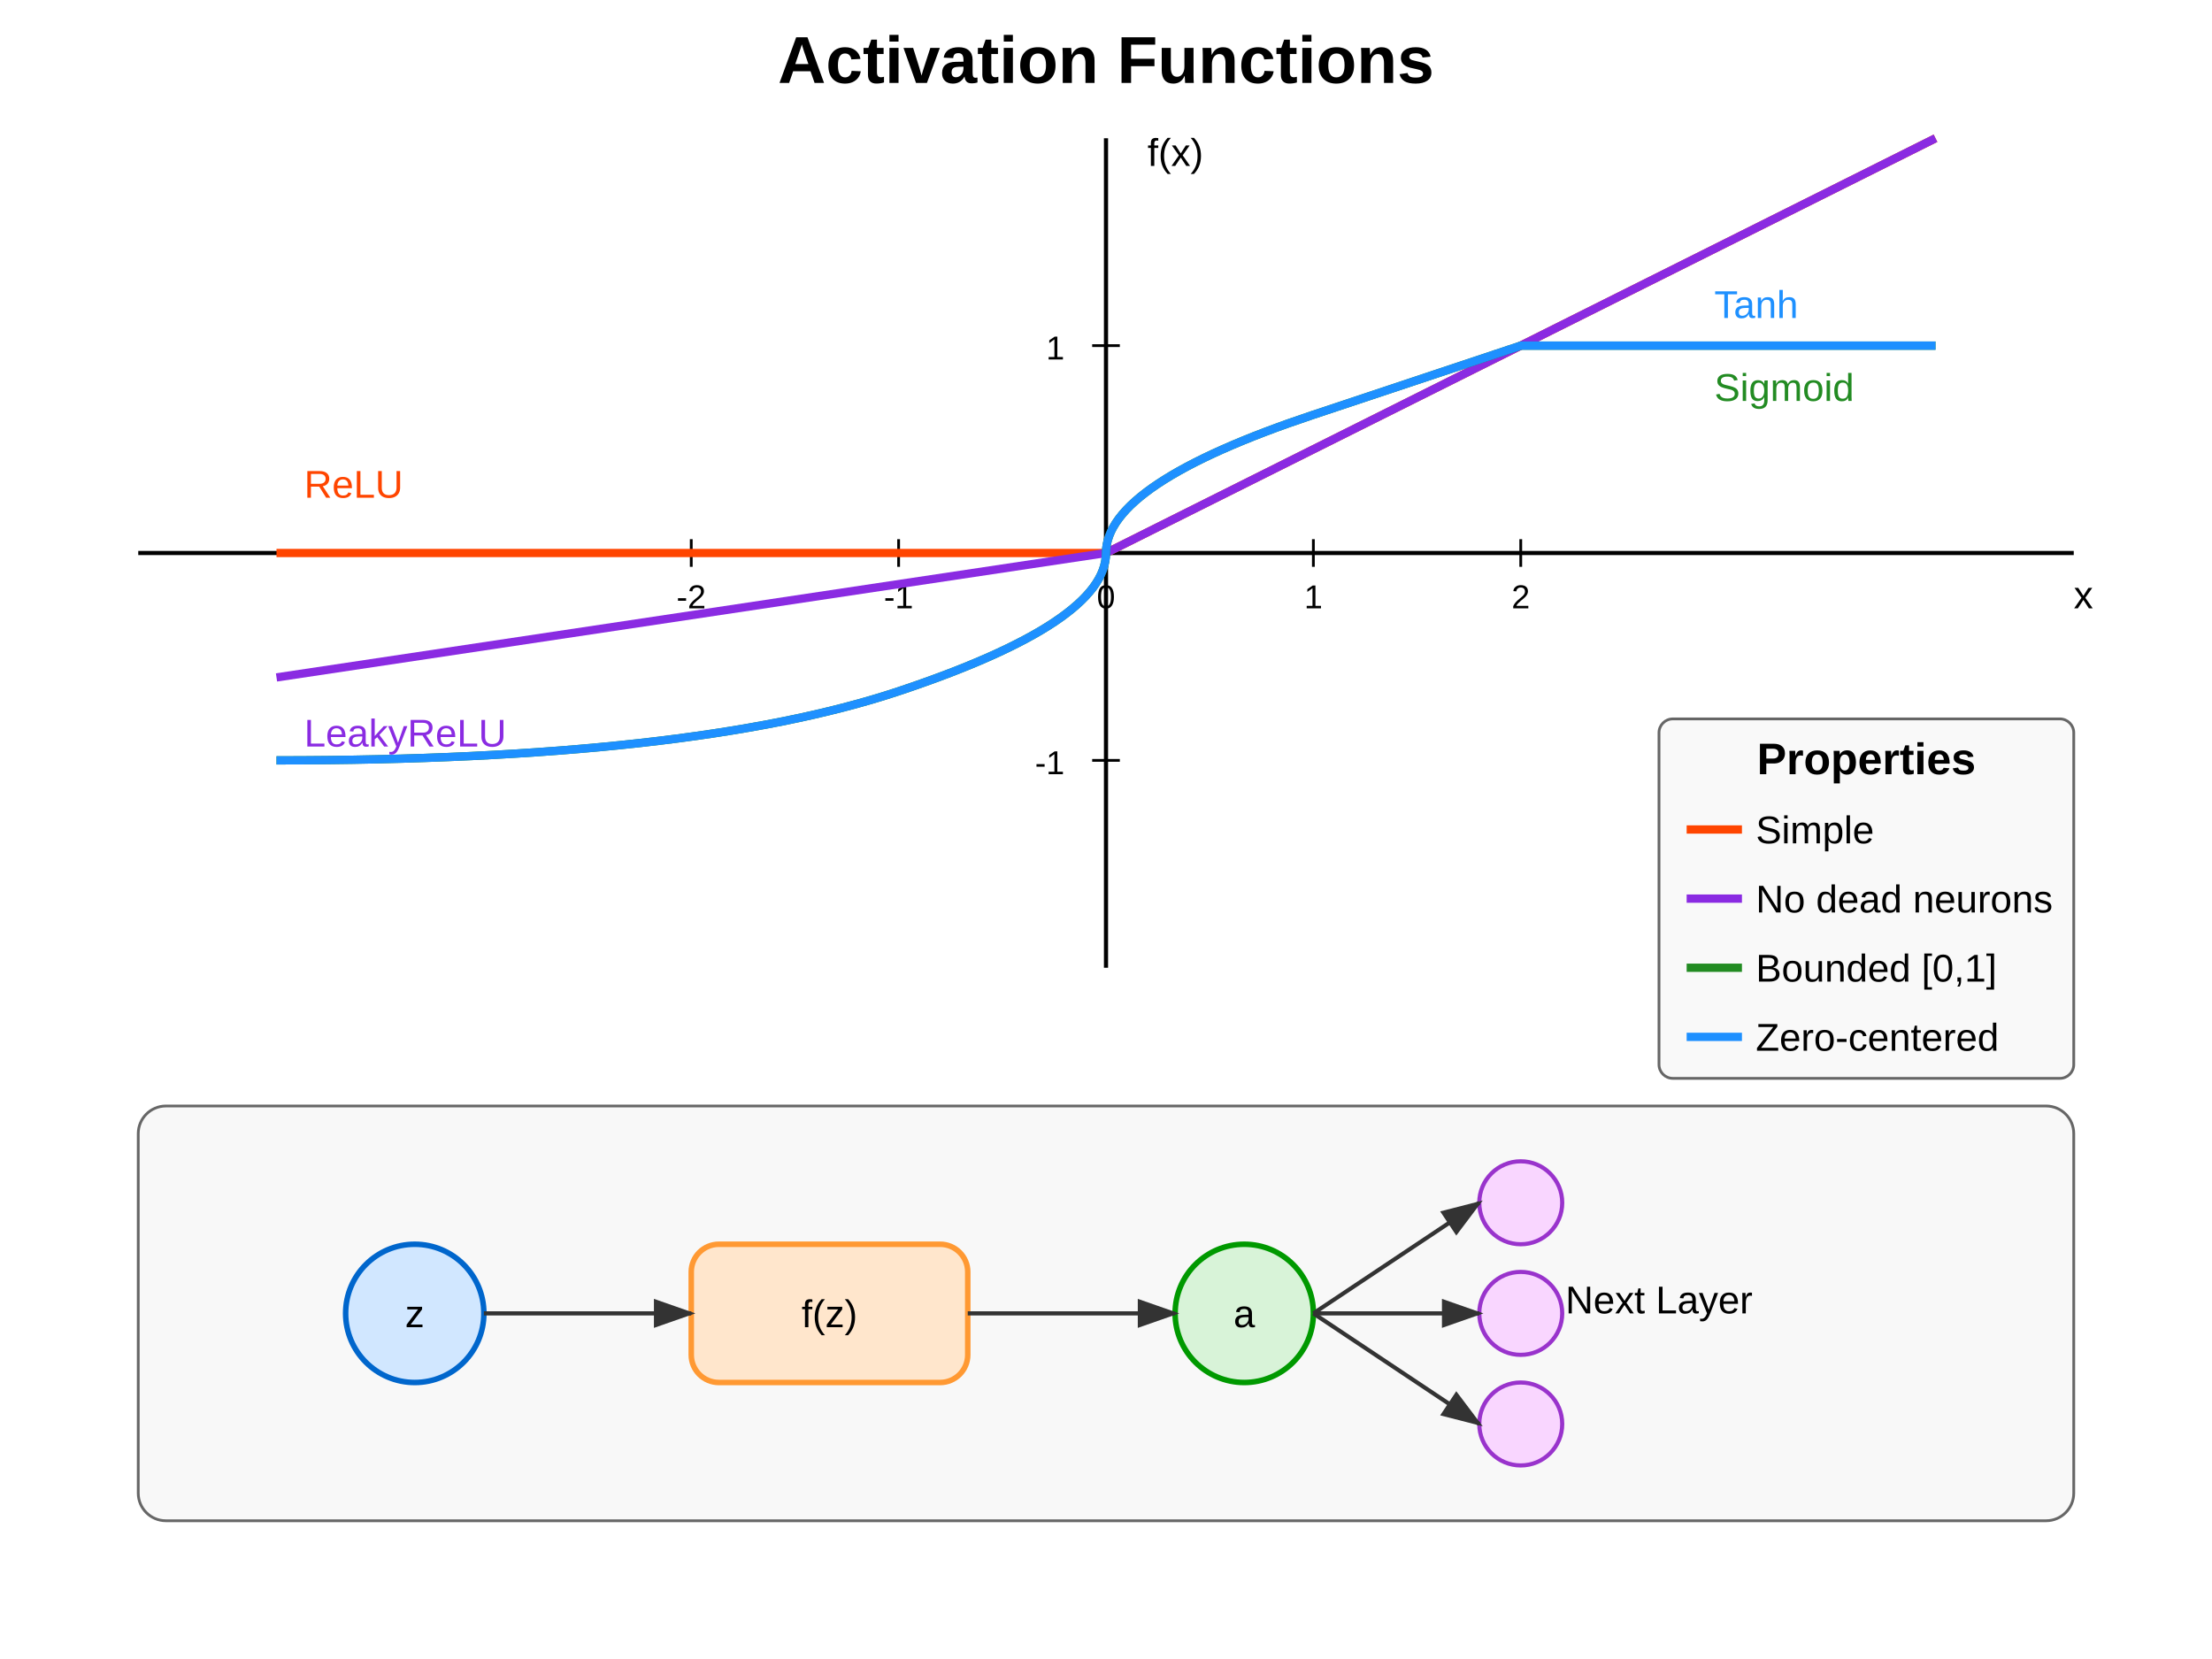
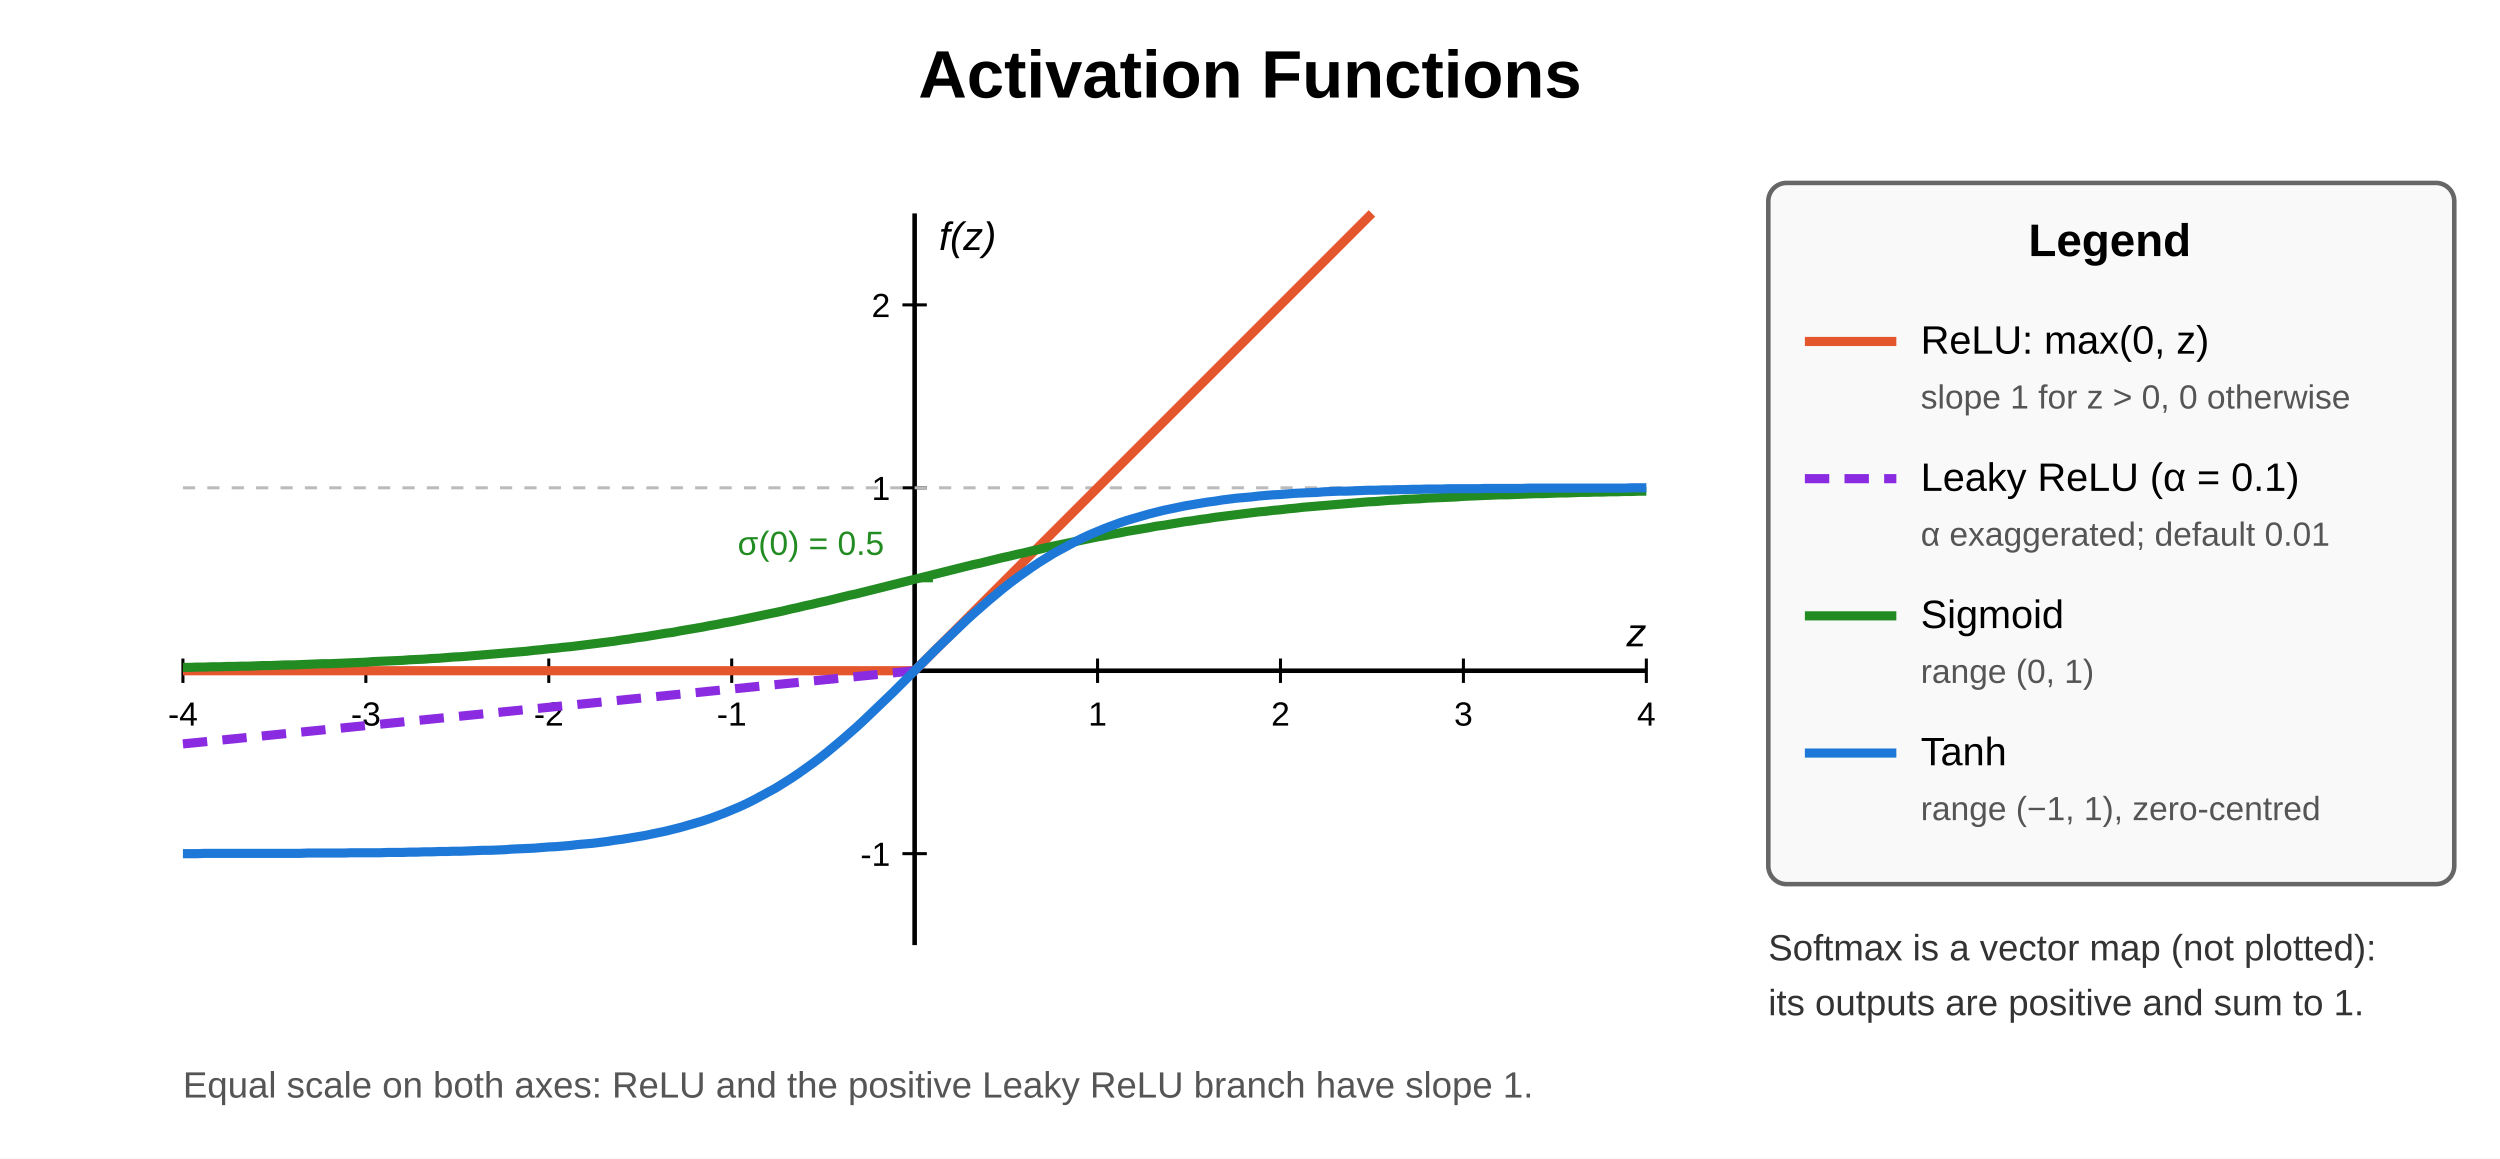
- <svg xmlns="http://www.w3.org/2000/svg" viewBox="0 0 800 600">
-   <rect width="800" height="600" fill="white" />
-   <text x="400" y="30" text-anchor="middle" font-family="Arial" font-size="24" font-weight="bold">Activation Functions</text>
-   <g id="coordinate-system">
-     <line x1="50" y1="200" x2="750" y2="200" stroke="black" stroke-width="1.5" />
-     <text x="750" y="220" font-family="Arial" font-size="14">x</text>
-     <line x1="400" y1="50" x2="400" y2="350" stroke="black" stroke-width="1.5" />
-     <text x="415" y="60" font-family="Arial" font-size="14">f(x)</text>
-     <line x1="250" y1="195" x2="250" y2="205" stroke="black" stroke-width="1" />
-     <text x="250" y="220" text-anchor="middle" font-family="Arial" font-size="12">-2</text>
-     <line x1="325" y1="195" x2="325" y2="205" stroke="black" stroke-width="1" />
-     <text x="325" y="220" text-anchor="middle" font-family="Arial" font-size="12">-1</text>
-     <line x1="400" y1="195" x2="400" y2="205" stroke="black" stroke-width="1" />
-     <text x="400" y="220" text-anchor="middle" font-family="Arial" font-size="12">0</text>
-     <line x1="475" y1="195" x2="475" y2="205" stroke="black" stroke-width="1" />
-     <text x="475" y="220" text-anchor="middle" font-family="Arial" font-size="12">1</text>
-     <line x1="550" y1="195" x2="550" y2="205" stroke="black" stroke-width="1" />
-     <text x="550" y="220" text-anchor="middle" font-family="Arial" font-size="12">2</text>
-     <line x1="395" y1="125" x2="405" y2="125" stroke="black" stroke-width="1" />
-     <text x="385" y="130" text-anchor="end" font-family="Arial" font-size="12">1</text>
-     <line x1="395" y1="275" x2="405" y2="275" stroke="black" stroke-width="1" />
-     <text x="385" y="280" text-anchor="end" font-family="Arial" font-size="12">-1</text>
-   </g>
-   <g id="functions">
-     <polyline points="100,200 400,200 700,50" fill="none" stroke="#FF4500" stroke-width="3" />
-     <text x="110" y="180" font-family="Arial" font-size="14" fill="#FF4500">ReLU</text>
-     <polyline points="100,245 400,200 700,50" fill="none" stroke="#8A2BE2" stroke-width="3" />
-     <text x="110" y="270" font-family="Arial" font-size="14" fill="#8A2BE2">LeakyReLU</text>
-     <path d="M 100,275 Q 250,275 325,250 T 400,200 T 475,150 T 550,125 T 700,125" fill="none" stroke="#228B22" stroke-width="3" />
-     <text x="620" y="145" font-family="Arial" font-size="14" fill="#228B22">Sigmoid</text>
-     <path d="M 100,275 Q 250,275 325,250 T 400,200 T 475,150 T 550,125 Q 625,125 700,125" fill="none" stroke="#1E90FF" stroke-width="3" />
-     <text x="620" y="115" font-family="Arial" font-size="14" fill="#1E90FF">Tanh</text>
-   </g>
-   <g id="neuron-activation">
-     <rect x="50" y="400" width="700" height="150" rx="10" ry="10" fill="#f8f8f8" stroke="#666" stroke-width="1" />
-     <circle cx="150" cy="475" r="25" fill="#d1e7ff" stroke="#0066cc" stroke-width="2" />
-     <text x="150" y="480" text-anchor="middle" font-family="Arial" font-size="14">z</text>
-     <rect x="250" y="450" width="100" height="50" rx="10" ry="10" fill="#ffe6cc" stroke="#ff9933" stroke-width="2" />
-     <text x="300" y="480" text-anchor="middle" font-family="Arial" font-size="14">f(z)</text>
-     <circle cx="450" cy="475" r="25" fill="#d8f3d8" stroke="#009900" stroke-width="2" />
-     <text x="450" y="480" text-anchor="middle" font-family="Arial" font-size="14">a</text>
-     <circle cx="550" cy="435" r="15" fill="#f9d6ff" stroke="#9933cc" stroke-width="1.5" />
-     <circle cx="550" cy="475" r="15" fill="#f9d6ff" stroke="#9933cc" stroke-width="1.5" />
-     <circle cx="550" cy="515" r="15" fill="#f9d6ff" stroke="#9933cc" stroke-width="1.5" />
-     <text x="600" y="475" text-anchor="middle" font-family="Arial" font-size="14">Next Layer</text>
-     <g id="arrows" stroke="#333" stroke-width="1.5" fill="none" marker-end="url(#arrowhead)">
-       <path d="M 175 475 L 250 475" />
-       <path d="M 350 475 L 425 475" />
-       <path d="M 475 475 L 535 435" />
-       <path d="M 475 475 L 535 475" />
-       <path d="M 475 475 L 535 515" />
-     </g>
-   </g>
+ <svg xmlns="http://www.w3.org/2000/svg" viewBox="0 0 820 380">
+   <rect width="820" height="380" fill="white" />
+   <text x="410" y="32" text-anchor="middle" font-family="Arial, Helvetica, sans-serif" font-size="22" font-weight="bold">Activation Functions</text>
  <defs>
-     <marker id="arrowhead" markerWidth="10" markerHeight="7" refX="9" refY="3.5" orient="auto">
+     <marker id="arrow" markerWidth="10" markerHeight="7" refX="9" refY="3.5" orient="auto">
      <polygon points="0 0, 10 3.5, 0 7" fill="#333" />
    </marker>
  </defs>
-   <g id="legend">
-     <rect x="600" y="260" width="150" height="130" rx="5" ry="5" fill="#f9f9f9" stroke="#666" stroke-width="1" />
-     <text x="675" y="280" text-anchor="middle" font-family="Arial" font-size="16" font-weight="bold">Properties</text>
-     <line x1="610" y1="300" x2="630" y2="300" stroke="#FF4500" stroke-width="3" />
-     <text x="635" y="305" font-family="Arial" font-size="14">Simple</text>
-     <line x1="610" y1="325" x2="630" y2="325" stroke="#8A2BE2" stroke-width="3" />
-     <text x="635" y="330" font-family="Arial" font-size="14">No dead neurons</text>
-     <line x1="610" y1="350" x2="630" y2="350" stroke="#228B22" stroke-width="3" />
-     <text x="635" y="355" font-family="Arial" font-size="14">Bounded [0,1]</text>
-     <line x1="610" y1="375" x2="630" y2="375" stroke="#1E90FF" stroke-width="3" />
-     <text x="635" y="380" font-family="Arial" font-size="14">Zero-centered</text>
-   </g>
+   <line x1="60" y1="220" x2="540" y2="220" stroke="#000" stroke-width="1.5" />
+   <line x1="300" y1="70" x2="300" y2="310" stroke="#000" stroke-width="1.5" />
+   <line x1="60" y1="216" x2="60" y2="224" stroke="#000" stroke-width="1" />
+   <text x="60" y="238" text-anchor="middle" font-family="Arial, Helvetica, sans-serif" font-size="11" fill="#000" font-weight="normal" font-style="normal">-4</text>
+   <line x1="120" y1="216" x2="120" y2="224" stroke="#000" stroke-width="1" />
+   <text x="120" y="238" text-anchor="middle" font-family="Arial, Helvetica, sans-serif" font-size="11" fill="#000" font-weight="normal" font-style="normal">-3</text>
+   <line x1="180" y1="216" x2="180" y2="224" stroke="#000" stroke-width="1" />
+   <text x="180" y="238" text-anchor="middle" font-family="Arial, Helvetica, sans-serif" font-size="11" fill="#000" font-weight="normal" font-style="normal">-2</text>
+   <line x1="240" y1="216" x2="240" y2="224" stroke="#000" stroke-width="1" />
+   <text x="240" y="238" text-anchor="middle" font-family="Arial, Helvetica, sans-serif" font-size="11" fill="#000" font-weight="normal" font-style="normal">-1</text>
+   <line x1="360" y1="216" x2="360" y2="224" stroke="#000" stroke-width="1" />
+   <text x="360" y="238" text-anchor="middle" font-family="Arial, Helvetica, sans-serif" font-size="11" fill="#000" font-weight="normal" font-style="normal">1</text>
+   <line x1="420" y1="216" x2="420" y2="224" stroke="#000" stroke-width="1" />
+   <text x="420" y="238" text-anchor="middle" font-family="Arial, Helvetica, sans-serif" font-size="11" fill="#000" font-weight="normal" font-style="normal">2</text>
+   <line x1="480" y1="216" x2="480" y2="224" stroke="#000" stroke-width="1" />
+   <text x="480" y="238" text-anchor="middle" font-family="Arial, Helvetica, sans-serif" font-size="11" fill="#000" font-weight="normal" font-style="normal">3</text>
+   <line x1="540" y1="216" x2="540" y2="224" stroke="#000" stroke-width="1" />
+   <text x="540" y="238" text-anchor="middle" font-family="Arial, Helvetica, sans-serif" font-size="11" fill="#000" font-weight="normal" font-style="normal">4</text>
+   <line x1="296" y1="280" x2="304" y2="280" stroke="#000" stroke-width="1" />
+   <text x="292" y="284" text-anchor="end" font-family="Arial, Helvetica, sans-serif" font-size="11" fill="#000" font-weight="normal" font-style="normal">-1</text>
+   <line x1="296" y1="160" x2="304" y2="160" stroke="#000" stroke-width="1" />
+   <text x="292" y="164" text-anchor="end" font-family="Arial, Helvetica, sans-serif" font-size="11" fill="#000" font-weight="normal" font-style="normal">1</text>
+   <line x1="296" y1="100" x2="304" y2="100" stroke="#000" stroke-width="1" />
+   <text x="292" y="104" text-anchor="end" font-family="Arial, Helvetica, sans-serif" font-size="11" fill="#000" font-weight="normal" font-style="normal">2</text>
+   <text x="540" y="212" text-anchor="end" font-family="Arial, Helvetica, sans-serif" font-size="13" fill="#000" font-weight="normal" font-style="italic">z</text>
+   <text x="308" y="82" text-anchor="start" font-family="Arial, Helvetica, sans-serif" font-size="13" fill="#000" font-weight="normal" font-style="italic">f(z)</text>
+   <line x1="60" y1="160" x2="540" y2="160" stroke="#bbb" stroke-width="1" stroke-dasharray="4 4" />
+   <polyline points="60.0,220.0 61.2,220.0 62.4,220.0 63.6,220.0 64.8,220.0 66.0,220.0 67.2,220.0 68.4,220.0 69.6,220.0 70.8,220.0 72.0,220.0 73.2,220.0 74.4,220.0 75.6,220.0 76.8,220.0 78.0,220.0 79.2,220.0 80.4,220.0 81.6,220.0 82.8,220.0 84.0,220.0 85.2,220.0 86.4,220.0 87.6,220.0 88.8,220.0 90.0,220.0 91.2,220.0 92.4,220.0 93.6,220.0 94.8,220.0 96.0,220.0 97.2,220.0 98.4,220.0 99.6,220.0 100.8,220.0 102.0,220.0 103.2,220.0 104.4,220.0 105.6,220.0 106.8,220.0 108.0,220.0 109.2,220.0 110.4,220.0 111.6,220.0 112.8,220.0 114.0,220.0 115.2,220.0 116.4,220.0 117.6,220.0 118.8,220.0 120.0,220.0 121.2,220.0 122.4,220.0 123.6,220.0 124.8,220.0 126.0,220.0 127.2,220.0 128.4,220.0 129.6,220.0 130.8,220.0 132.0,220.0 133.2,220.0 134.4,220.0 135.6,220.0 136.8,220.0 138.0,220.0 139.2,220.0 140.4,220.0 141.6,220.0 142.8,220.0 144.0,220.0 145.2,220.0 146.4,220.0 147.6,220.0 148.8,220.0 150.0,220.0 151.2,220.0 152.4,220.0 153.6,220.0 154.8,220.0 156.0,220.0 157.2,220.0 158.4,220.0 159.6,220.0 160.8,220.0 162.0,220.0 163.2,220.0 164.4,220.0 165.6,220.0 166.8,220.0 168.0,220.0 169.2,220.0 170.4,220.0 171.6,220.0 172.8,220.0 174.0,220.0 175.2,220.0 176.4,220.0 177.6,220.0 178.8,220.0 180.0,220.0 181.2,220.0 182.4,220.0 183.6,220.0 184.8,220.0 186.0,220.0 187.2,220.0 188.4,220.0 189.6,220.0 190.8,220.0 192.0,220.0 193.2,220.0 194.4,220.0 195.6,220.0 196.8,220.0 198.0,220.0 199.2,220.0 200.4,220.0 201.6,220.0 202.8,220.0 204.0,220.0 205.2,220.0 206.4,220.0 207.6,220.0 208.8,220.0 210.0,220.0 211.2,220.0 212.4,220.0 213.6,220.0 214.8,220.0 216.0,220.0 217.2,220.0 218.4,220.0 219.6,220.0 220.8,220.0 222.0,220.0 223.2,220.0 224.4,220.0 225.6,220.0 226.8,220.0 228.0,220.0 229.2,220.0 230.4,220.0 231.6,220.0 232.8,220.0 234.0,220.0 235.2,220.0 236.4,220.0 237.6,220.0 238.8,220.0 240.0,220.0 241.2,220.0 242.4,220.0 243.6,220.0 244.8,220.0 246.0,220.0 247.2,220.0 248.4,220.0 249.6,220.0 250.8,220.0 252.0,220.0 253.2,220.0 254.4,220.0 255.6,220.0 256.8,220.0 258.0,220.0 259.2,220.0 260.4,220.0 261.6,220.0 262.8,220.0 264.0,220.0 265.2,220.0 266.4,220.0 267.6,220.0 268.8,220.0 270.0,220.0 271.2,220.0 272.4,220.0 273.6,220.0 274.8,220.0 276.0,220.0 277.2,220.0 278.4,220.0 279.6,220.0 280.8,220.0 282.0,220.0 283.2,220.0 284.4,220.0 285.6,220.0 286.8,220.0 288.0,220.0 289.2,220.0 290.4,220.0 291.6,220.0 292.8,220.0 294.0,220.0 295.2,220.0 296.4,220.0 297.6,220.0 298.8,220.0 300.0,220.0 301.2,218.8 302.4,217.6 303.6,216.4 304.8,215.2 306.0,214.0 307.2,212.8 308.4,211.6 309.6,210.4 310.8,209.2 312.0,208.0 313.2,206.8 314.4,205.6 315.6,204.4 316.8,203.2 318.0,202.0 319.2,200.8 320.4,199.6 321.6,198.4 322.8,197.2 324.0,196.0 325.2,194.8 326.4,193.6 327.6,192.4 328.8,191.2 330.0,190.0 331.2,188.8 332.4,187.6 333.6,186.4 334.8,185.2 336.0,184.0 337.2,182.8 338.4,181.6 339.6,180.4 340.8,179.2 342.0,178.0 343.2,176.8 344.4,175.6 345.6,174.4 346.8,173.2 348.0,172.0 349.2,170.8 350.4,169.6 351.6,168.4 352.8,167.2 354.0,166.0 355.2,164.8 356.4,163.6 357.6,162.4 358.8,161.2 360.0,160.0 361.2,158.8 362.4,157.6 363.6,156.4 364.8,155.2 366.0,154.0 367.2,152.8 368.4,151.6 369.6,150.4 370.8,149.2 372.0,148.0 373.2,146.8 374.4,145.6 375.6,144.4 376.8,143.2 378.0,142.0 379.2,140.8 380.4,139.6 381.6,138.4 382.8,137.2 384.0,136.0 385.2,134.8 386.4,133.6 387.6,132.4 388.8,131.2 390.0,130.0 391.2,128.8 392.4,127.6 393.6,126.4 394.8,125.2 396.0,124.0 397.2,122.8 398.4,121.6 399.6,120.4 400.8,119.2 402.0,118.0 403.2,116.8 404.4,115.6 405.6,114.4 406.8,113.2 408.0,112.0 409.2,110.8 410.4,109.6 411.6,108.4 412.8,107.2 414.0,106.0 415.2,104.8 416.4,103.6 417.6,102.4 418.8,101.2 420.0,100.0 421.2,98.8 422.4,97.6 423.6,96.4 424.8,95.2 426.0,94.0 427.2,92.8 428.4,91.6 429.6,90.4 430.8,89.2 432.0,88.0 433.2,86.8 434.4,85.6 435.6,84.4 436.8,83.2 438.0,82.0 439.2,80.8 440.4,79.6 441.6,78.4 442.8,77.2 444.0,76.0 445.2,74.8 446.4,73.6 447.6,72.4 448.8,71.2 450.0,70.0" fill="none" stroke="#E4572E" stroke-width="3" />
+   <polyline points="60.0,244.0 84.0,241.6 108.0,239.2 132.0,236.8 156.0,234.4 180.0,232.0 204.0,229.6 228.0,227.2 252.0,224.8 276.0,222.4 300.0,220.0" fill="none" stroke="#8A2BE2" stroke-width="3" stroke-dasharray="8 5" />
+   <polyline points="60.0,218.9 62.4,218.9 64.8,218.8 67.2,218.8 69.6,218.7 72.0,218.7 74.4,218.6 76.8,218.6 79.2,218.5 81.6,218.5 84.0,218.4 86.4,218.3 88.8,218.3 91.2,218.2 93.6,218.1 96.0,218.1 98.4,218.0 100.8,217.9 103.2,217.8 105.6,217.7 108.0,217.7 110.4,217.6 112.8,217.5 115.2,217.4 117.6,217.3 120.0,217.2 122.4,217.0 124.8,216.9 127.2,216.8 129.6,216.7 132.0,216.6 134.4,216.4 136.8,216.3 139.2,216.2 141.6,216.0 144.0,215.9 146.4,215.7 148.8,215.5 151.2,215.4 153.6,215.2 156.0,215.0 158.4,214.8 160.8,214.6 163.2,214.4 165.6,214.2 168.0,214.0 170.4,213.8 172.8,213.6 175.2,213.3 177.6,213.1 180.0,212.8 182.4,212.6 184.8,212.3 187.2,212.1 189.6,211.8 192.0,211.5 194.4,211.2 196.8,210.9 199.2,210.6 201.6,210.3 204.0,209.9 206.4,209.6 208.8,209.2 211.2,208.9 213.6,208.5 216.0,208.1 218.4,207.7 220.8,207.4 223.2,206.9 225.6,206.5 228.0,206.1 230.4,205.7 232.8,205.2 235.2,204.8 237.6,204.3 240.0,203.9 242.4,203.4 244.8,202.9 247.2,202.4 249.6,201.9 252.0,201.4 254.4,200.9 256.8,200.4 259.2,199.8 261.6,199.3 264.0,198.7 266.4,198.2 268.8,197.6 271.2,197.1 273.6,196.5 276.0,195.9 278.4,195.3 280.8,194.8 283.2,194.2 285.6,193.6 288.0,193.0 290.4,192.4 292.8,191.8 295.2,191.2 297.6,190.6 300.0,190.0 302.4,189.4 304.8,188.8 307.2,188.2 309.6,187.6 312.0,187.0 314.4,186.4 316.8,185.8 319.2,185.2 321.6,184.7 324.0,184.1 326.4,183.5 328.8,182.9 331.2,182.4 333.6,181.8 336.0,181.3 338.4,180.7 340.8,180.2 343.2,179.6 345.6,179.1 348.0,178.6 350.4,178.1 352.8,177.6 355.2,177.1 357.6,176.6 360.0,176.1 362.4,175.7 364.8,175.2 367.2,174.8 369.6,174.3 372.0,173.9 374.4,173.5 376.8,173.1 379.2,172.6 381.6,172.3 384.0,171.9 386.4,171.5 388.8,171.1 391.2,170.8 393.6,170.4 396.0,170.1 398.4,169.7 400.8,169.4 403.2,169.1 405.6,168.8 408.0,168.5 410.4,168.2 412.8,167.9 415.2,167.7 417.6,167.4 420.0,167.2 422.4,166.9 424.8,166.7 427.2,166.4 429.6,166.2 432.0,166.0 434.4,165.8 436.8,165.6 439.2,165.4 441.6,165.2 444.0,165.0 446.4,164.8 448.8,164.6 451.2,164.5 453.6,164.3 456.0,164.1 458.4,164.0 460.8,163.8 463.2,163.7 465.6,163.6 468.0,163.4 470.4,163.3 472.8,163.2 475.2,163.1 477.6,163.0 480.0,162.8 482.4,162.7 484.8,162.6 487.2,162.5 489.6,162.4 492.0,162.3 494.4,162.3 496.8,162.2 499.2,162.1 501.6,162.0 504.0,161.9 506.4,161.9 508.8,161.8 511.2,161.7 513.6,161.7 516.0,161.6 518.4,161.5 520.8,161.5 523.2,161.4 525.6,161.4 528.0,161.3 530.4,161.3 532.8,161.2 535.2,161.2 537.6,161.1 540.0,161.1" fill="none" stroke="#228B22" stroke-width="3" />
+   <polyline points="60.0,280.0 62.4,280.0 64.8,280.0 67.2,279.9 69.6,279.9 72.0,279.9 74.4,279.9 76.8,279.9 79.2,279.9 81.6,279.9 84.0,279.9 86.4,279.9 88.8,279.9 91.2,279.9 93.6,279.9 96.0,279.9 98.4,279.9 100.8,279.8 103.2,279.8 105.6,279.8 108.0,279.8 110.4,279.8 112.8,279.8 115.2,279.7 117.6,279.7 120.0,279.7 122.4,279.7 124.8,279.7 127.2,279.6 129.6,279.6 132.0,279.6 134.4,279.5 136.8,279.5 139.2,279.4 141.6,279.4 144.0,279.3 146.4,279.3 148.8,279.2 151.2,279.2 153.6,279.1 156.0,279.0 158.4,278.9 160.8,278.9 163.2,278.8 165.6,278.7 168.0,278.5 170.4,278.4 172.8,278.3 175.2,278.2 177.6,278.0 180.0,277.8 182.4,277.7 184.8,277.5 187.2,277.3 189.6,277.0 192.0,276.8 194.4,276.6 196.8,276.3 199.2,276.0 201.6,275.6 204.0,275.3 206.4,274.9 208.8,274.5 211.2,274.1 213.6,273.6 216.0,273.1 218.4,272.6 220.8,272.0 223.2,271.4 225.6,270.7 228.0,270.0 230.4,269.3 232.8,268.5 235.2,267.6 237.6,266.7 240.0,265.7 242.4,264.7 244.8,263.6 247.2,262.4 249.6,261.1 252.0,259.8 254.4,258.5 256.8,257.0 259.2,255.5 261.6,253.9 264.0,252.2 266.4,250.5 268.8,248.7 271.2,246.8 273.6,244.8 276.0,242.8 278.4,240.7 280.8,238.6 283.2,236.4 285.6,234.1 288.0,231.8 290.4,229.5 292.8,227.2 295.2,224.8 297.6,222.4 300.0,220.0 302.4,217.6 304.8,215.2 307.2,212.8 309.6,210.5 312.0,208.2 314.4,205.9 316.8,203.6 319.2,201.4 321.6,199.3 324.0,197.2 326.4,195.2 328.8,193.2 331.2,191.3 333.6,189.5 336.0,187.8 338.4,186.1 340.8,184.5 343.2,183.0 345.6,181.5 348.0,180.2 350.4,178.9 352.8,177.6 355.2,176.4 357.6,175.3 360.0,174.3 362.4,173.3 364.8,172.4 367.2,171.5 369.6,170.7 372.0,170.0 374.4,169.3 376.8,168.6 379.2,168.0 381.6,167.4 384.0,166.9 386.4,166.4 388.8,165.9 391.2,165.5 393.6,165.1 396.0,164.7 398.4,164.4 400.8,164.0 403.2,163.7 405.6,163.4 408.0,163.2 410.4,163.0 412.8,162.7 415.2,162.5 417.6,162.3 420.0,162.2 422.4,162.0 424.8,161.8 427.2,161.7 429.6,161.6 432.0,161.5 434.4,161.3 436.8,161.2 439.2,161.1 441.6,161.1 444.0,161.0 446.4,160.9 448.8,160.8 451.2,160.8 453.6,160.7 456.0,160.7 458.4,160.6 460.8,160.6 463.2,160.5 465.6,160.5 468.0,160.4 470.4,160.4 472.8,160.4 475.2,160.3 477.6,160.3 480.0,160.3 482.4,160.3 484.8,160.3 487.2,160.2 489.6,160.2 492.0,160.2 494.4,160.2 496.8,160.2 499.2,160.2 501.6,160.1 504.0,160.1 506.4,160.1 508.8,160.1 511.2,160.1 513.6,160.1 516.0,160.1 518.4,160.1 520.8,160.1 523.2,160.1 525.6,160.1 528.0,160.1 530.4,160.1 532.8,160.1 535.2,160.0 537.6,160.0 540.0,160.0" fill="none" stroke="#1E78D8" stroke-width="3" />
+   <line x1="300" y1="190" x2="306" y2="190" stroke="#228B22" stroke-width="2" />
+   <text x="290" y="182" text-anchor="end" font-family="Arial, Helvetica, sans-serif" font-size="11" fill="#228B22" font-weight="normal" font-style="normal">σ(0) = 0.5</text>
+   <rect x="580" y="60" width="225" height="230" rx="6" ry="6" fill="#f9f9f9" stroke="#666" stroke-width="1.5" />
+   <text x="692" y="84" text-anchor="middle" font-family="Arial, Helvetica, sans-serif" font-size="15" fill="#000" font-weight="bold" font-style="normal">Legend</text>
+   <line x1="592" y1="112" x2="622" y2="112" stroke="#E4572E" stroke-width="3" />
+   <text x="630" y="116" text-anchor="start" font-family="Arial, Helvetica, sans-serif" font-size="13" fill="#000" font-weight="normal" font-style="normal">ReLU: max(0, z)</text>
+   <text x="630" y="134" text-anchor="start" font-family="Arial, Helvetica, sans-serif" font-size="11" fill="#555" font-weight="normal" font-style="normal">slope 1 for z &gt; 0, 0 otherwise</text>
+   <line x1="592" y1="157" x2="622" y2="157" stroke="#8A2BE2" stroke-width="3" stroke-dasharray="8 5" />
+   <text x="630" y="161" text-anchor="start" font-family="Arial, Helvetica, sans-serif" font-size="13" fill="#000" font-weight="normal" font-style="normal">Leaky ReLU (α = 0.1)</text>
+   <text x="630" y="179" text-anchor="start" font-family="Arial, Helvetica, sans-serif" font-size="11" fill="#555" font-weight="normal" font-style="normal">α exaggerated; default 0.01</text>
+   <line x1="592" y1="202" x2="622" y2="202" stroke="#228B22" stroke-width="3" />
+   <text x="630" y="206" text-anchor="start" font-family="Arial, Helvetica, sans-serif" font-size="13" fill="#000" font-weight="normal" font-style="normal">Sigmoid</text>
+   <text x="630" y="224" text-anchor="start" font-family="Arial, Helvetica, sans-serif" font-size="11" fill="#555" font-weight="normal" font-style="normal">range (0, 1)</text>
+   <line x1="592" y1="247" x2="622" y2="247" stroke="#1E78D8" stroke-width="3" />
+   <text x="630" y="251" text-anchor="start" font-family="Arial, Helvetica, sans-serif" font-size="13" fill="#000" font-weight="normal" font-style="normal">Tanh</text>
+   <text x="630" y="269" text-anchor="start" font-family="Arial, Helvetica, sans-serif" font-size="11" fill="#555" font-weight="normal" font-style="normal">range (−1, 1), zero-centred</text>
+   <text x="580" y="315" text-anchor="start" font-family="Arial, Helvetica, sans-serif" font-size="12" fill="#333" font-weight="normal" font-style="normal">Softmax is a vector map (not plotted):</text>
+   <text x="580" y="333" text-anchor="start" font-family="Arial, Helvetica, sans-serif" font-size="12" fill="#333" font-weight="normal" font-style="normal">its outputs are positive and sum to 1.</text>
+   <text x="60" y="360" text-anchor="start" font-family="Arial, Helvetica, sans-serif" font-size="12" fill="#555" font-weight="normal" font-style="normal">Equal scale on both axes: ReLU and the positive Leaky ReLU branch have slope 1.</text>
</svg>
